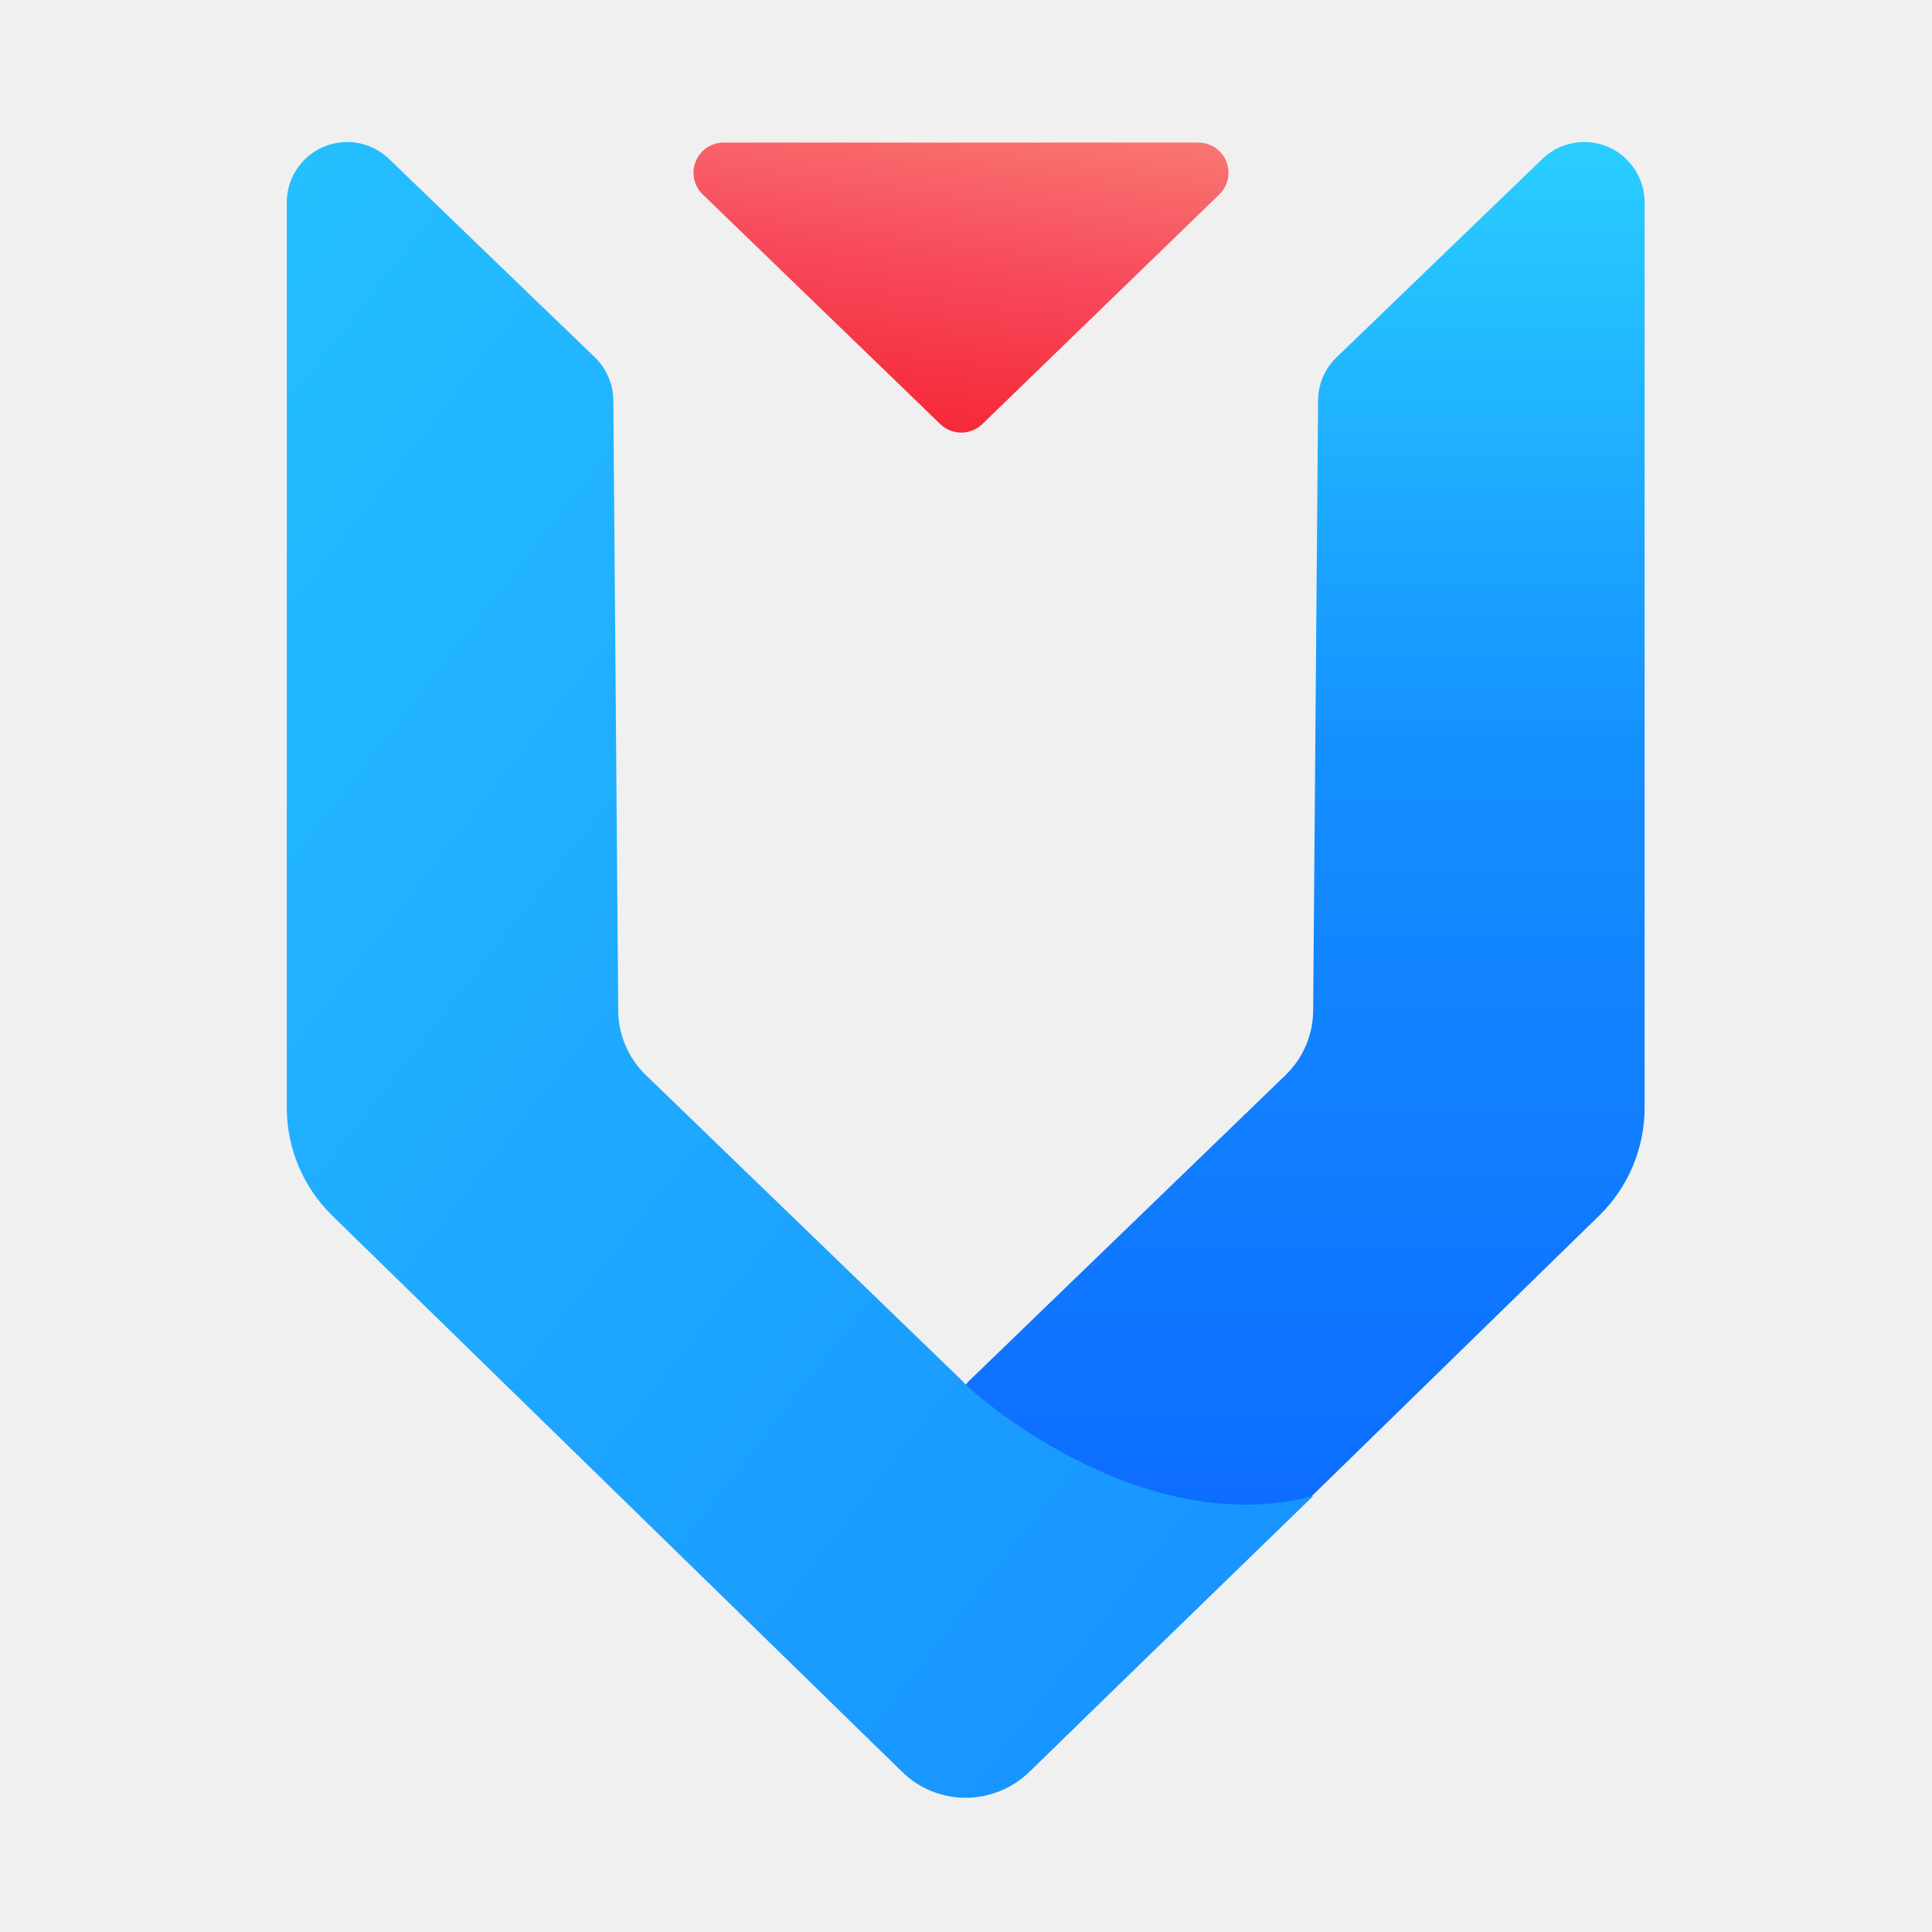
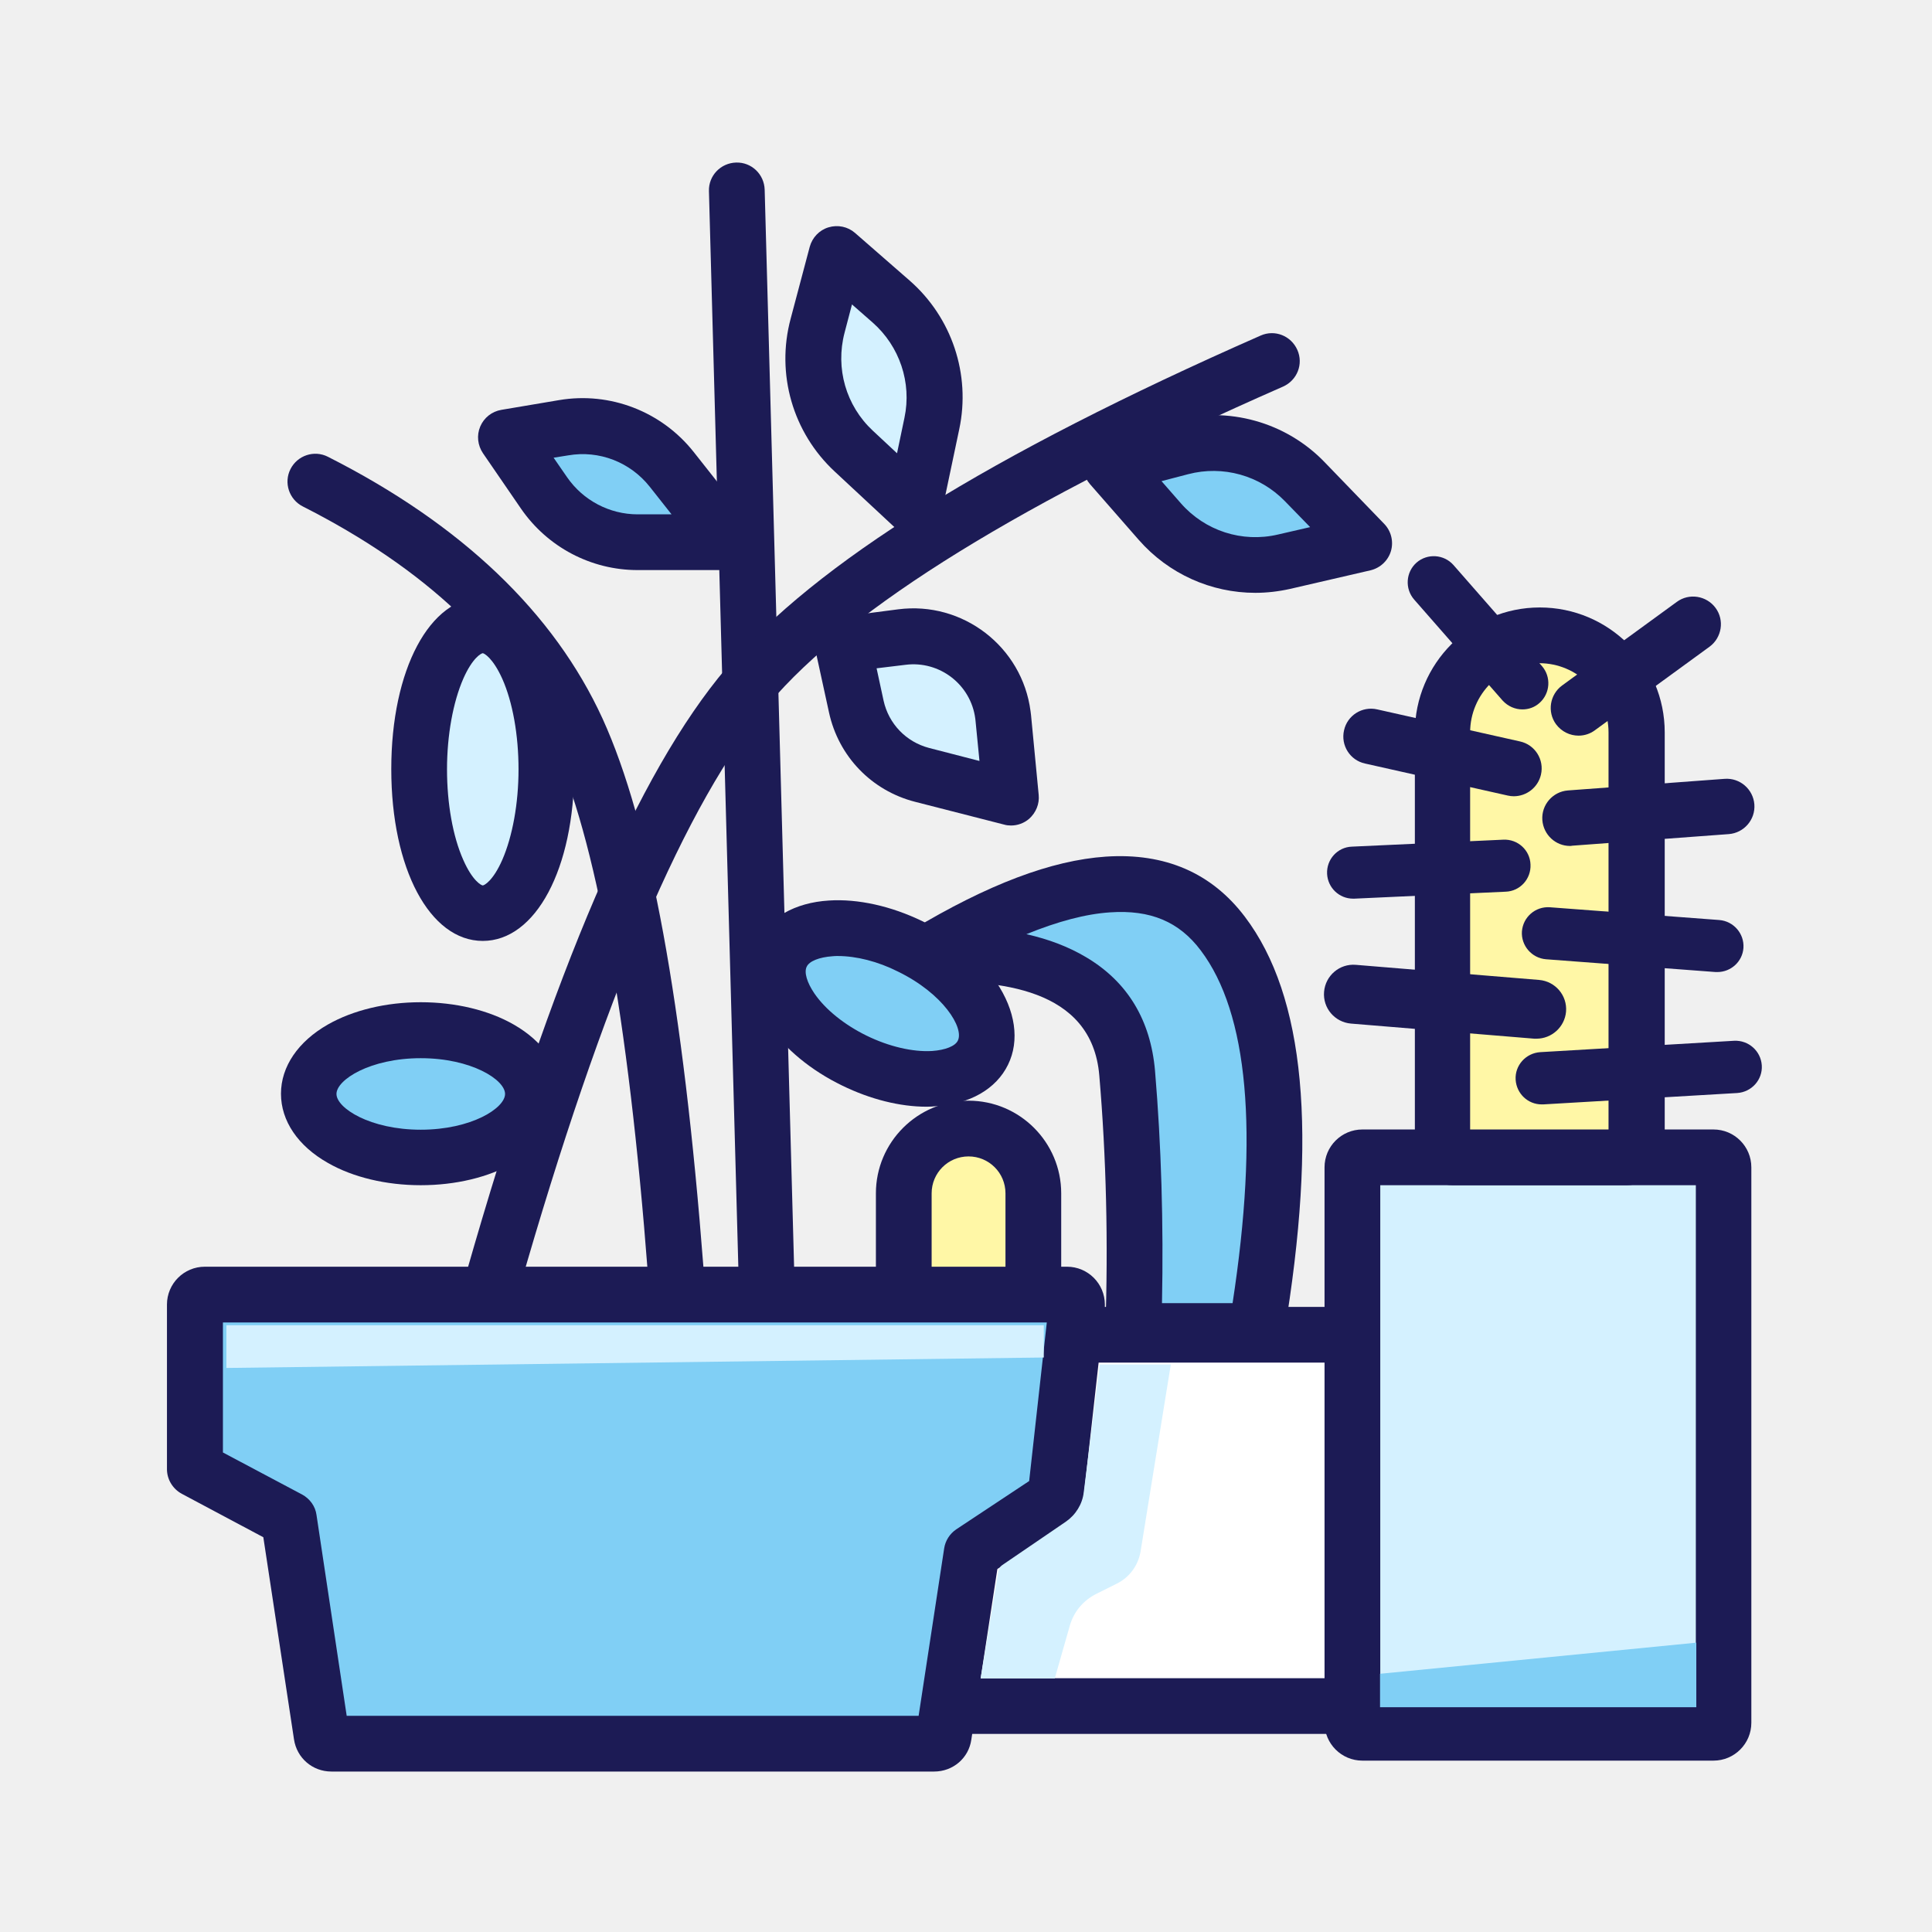
- <svg xmlns="http://www.w3.org/2000/svg" viewBox="0 0 128 128" version="1.1">
+ <svg xmlns="http://www.w3.org/2000/svg" t="1595236902584" class="icon" viewBox="0 0 1024 1024" version="1.1" p-id="10119" width="256" height="256">
  <defs>
-     <linearGradient x1="69.644%" y1="0%" x2="69.644%" y2="100%" id="linearGradient-1">
-       <stop stop-color="#29CDFF" offset="0%" />
-       <stop stop-color="#148EFF" offset="37.86%" />
-       <stop stop-color="#0A60FF" offset="100%" />
-     </linearGradient>
-     <linearGradient x1="-19.819%" y1="-36.793%" x2="138.579%" y2="157.638%" id="linearGradient-2">
-       <stop stop-color="#29CDFF" offset="0%" />
-       <stop stop-color="#0F78FF" offset="100%" />
-     </linearGradient>
-     <linearGradient x1="68.128%" y1="-35.691%" x2="30.44%" y2="114.943%" id="linearGradient-3">
-       <stop stop-color="#FA8E7D" offset="0%" />
-       <stop stop-color="#F74A5C" offset="51.264%" />
-       <stop stop-color="#F51D2C" offset="100%" />
-     </linearGradient>
+     <style type="text/css" />
  </defs>
-   <g id="Vue" stroke="none" stroke-width="1" fill="none" fill-rule="evenodd">
-     <g id="Group" transform="translate(19, 9)">
-       <path d="M89.96,90.48 C78.58,93.48 68.33,83.36 67.62,82.48 L46.66,62.229 C45.502,61.11 44.843,59.573 44.83,57.963 L44.504,17.521 C44.495,16.446 44.054,15.42 43.28,14.673 L29.646,1.532 C28.055,-0.002 25.523,0.045 23.99,1.635 C23.272,2.381 22.87,3.376 22.87,4.411 L22.87,64.386 C22.87,67.081 23.957,69.661 25.885,71.543 L63.6,108.352 C65.947,110.642 69.696,110.625 72.021,108.313" id="Path-Copy" fill="url(#linearGradient-1)" fill-rule="nonzero" transform="translate(56.415, 54.83116) scale(-1, 1) translate(-56.415, -54.83116) " />
-       <path d="M68,90.116 C56.62,93.116 45.46,83.36 44.75,82.48 L23.79,62.229 C22.632,61.11 21.973,59.573 21.96,57.963 L21.634,17.521 C21.625,16.446 21.184,15.42 20.41,14.673 L6.776,1.532 C5.185,-0.002 2.653,0.045 1.12,1.635 C0.402,2.381 3.90211878e-13,3.376 3.90798505e-13,4.411 L3.94351218e-13,64.386 C3.94681177e-13,67.081 1.087,69.661 3.015,71.543 L40.781,108.401 C43.107,110.671 46.818,110.677 49.15,108.413" id="Path" fill="url(#linearGradient-2)" fill-rule="nonzero" />
-       <path d="M43.298,19.099 L27.557,3.882 C26.762,3.115 26.741,1.849 27.509,1.054 C27.885,0.665 28.404,0.444 28.947,0.444 L60.393,0.444 C61.497,0.444 62.393,1.34 62.393,2.444 C62.393,2.986 62.173,3.504 61.784,3.881 L46.08,19.098 C45.305,19.848 44.074,19.849 43.298,19.099 Z" id="Path" fill="url(#linearGradient-3)" />
-     </g>
-   </g>
+   <path d="M547.692 712.615v-80.123c0-18.954-15.385-34.338-34.338-34.338-18.954 0-34.338 15.385-34.338 34.338V712.615" fill="#FFF7A6" p-id="10120" />
+   <path d="M547.692 727.385c-8.123 0-14.769-6.646-14.769-14.769v-80.123c0-10.831-8.738-19.569-19.569-19.569s-19.569 8.738-19.569 19.569V712.615c0 8.123-6.646 14.769-14.769 14.769s-14.769-6.646-14.769-14.769v-80.123c0-27.077 22.031-49.108 49.108-49.108s49.108 22.031 49.108 49.108V712.615c0 8.123-6.646 14.769-14.769 14.769z" fill="#1C1B55" p-id="10121" />
+   <path d="M342.646 707.446h381.169c2.954 0 5.292 2.338 5.292 5.292v186.215c0 2.954-2.338 5.292-5.292 5.292H342.646c-2.954 0-5.292-2.338-5.292-5.292V712.738c0-2.954 2.462-5.292 5.292-5.292z" fill="#FFFFFF" p-id="10122" />
+   <path d="M723.815 919.015H342.646c-11.077 0-20.062-8.985-20.062-20.062V712.738c0-11.077 8.985-20.062 20.062-20.062h381.169c11.077 0 20.062 8.985 20.062 20.062v186.215c0 11.077-8.985 20.062-20.062 20.062z m-371.692-29.538h362.215V722.215H352.123v167.262z" fill="#1C1B55" p-id="10123" />
+   <path d="M108.677 686.154h456.862c2.954 0 5.292 2.338 5.292 5.292v0.615l-11.323 101.415-44.431 29.415-14.769 96.738c-0.369 2.585-2.585 4.554-5.292 4.554H175.631c-2.585 0-4.923-1.969-5.292-4.554l-17.354-114.585L103.385 778.708v-87.262c0-2.954 2.338-5.292 5.292-5.292z" fill="#80CFF5" p-id="10124" />
+   <path d="M495.138 938.954H175.631c-9.969 0-18.338-7.138-19.815-17.108l-16.246-107.077-43.2-23.015c-4.8-2.585-7.877-7.631-7.877-13.046v-87.262c0-11.077 8.985-20.062 20.062-20.062h456.985c11.077 0 20.062 8.985 20.062 20.062 0 0.738 0 1.477-0.123 2.215l-11.323 101.415c-0.492 4.308-2.831 8.246-6.523 10.708l-39.015 25.846-13.785 90.338c-1.354 9.846-9.723 16.985-19.692 16.985z m-311.385-29.538h303.138l13.538-88.738c0.615-4.062 2.954-7.754 6.4-10.092l38.646-25.6 9.354-84.062H118.154v68.923l41.969 22.277c4.062 2.215 7.015 6.154 7.631 10.831l16 106.462z m381.908-208.492z" fill="#1C1B55" p-id="10125" />
+   <path d="M722.092 613.415h186.092c2.954 0 5.292 2.338 5.292 5.292v294.4c0 2.954-2.338 5.292-5.292 5.292H722.092c-2.954 0-5.292-2.338-5.292-5.292V618.708c0-2.954 2.338-5.292 5.292-5.292z" fill="#D4F1FF" p-id="10126" />
+   <path d="M908.185 933.169H722.092c-11.077 0-20.062-8.985-20.062-20.062V618.708c0-11.077 8.985-20.062 20.062-20.062h186.092c11.077 0 20.062 8.985 20.062 20.062v294.4c0 11.077-8.985 20.062-20.062 20.062z m-176.615-29.538h167.262V628.185H731.569v275.446z m176.615-275.446z" fill="#1C1B55" p-id="10127" />
+   <path d="M816 336.738c28.431 0 51.446 23.015 51.446 51.446v219.938c0 2.954-2.338 5.292-5.292 5.292h-92.185c-2.954 0-5.292-2.338-5.292-5.292V388.185c-0.123-28.431 23.015-51.446 51.323-51.446z" fill="#FFF7A6" p-id="10128" />
+   <path d="M862.154 628.185h-92.185c-11.077 0-20.062-8.985-20.062-20.062V388.185c0-36.431 29.662-66.215 66.215-66.215s66.215 29.662 66.215 66.215v219.938c-0.123 11.077-9.108 20.062-20.185 20.062z m-82.831-29.538h73.231v-210.462c0-20.185-16.492-36.677-36.677-36.677s-36.677 16.492-36.677 36.677v210.462z" fill="#1C1B55" p-id="10129" />
+   <path d="M797.538 458.708l-80.246 3.692" fill="#80CFF5" p-id="10130" />
+   <path d="M717.169 476.308c-7.385 0-13.415-5.785-13.785-13.169-0.369-7.631 5.538-14.154 13.169-14.4l80.246-3.692c7.631-0.369 14.154 5.538 14.4 13.169 0.369 7.631-5.538 14.154-13.169 14.4l-80.246 3.692h-0.615z" fill="#1C1B55" p-id="10131" />
+   <path d="M820.431 494.646l89.846 6.769" fill="#80CFF5" p-id="10132" />
+   <path d="M910.277 515.2h-0.985l-89.846-6.769c-7.631-0.615-13.292-7.262-12.8-14.769 0.615-7.631 7.138-13.292 14.769-12.8l89.846 6.769c7.631 0.615 13.292 7.262 12.8 14.769-0.492 7.262-6.646 12.8-13.785 12.8z" fill="#1C1B55" p-id="10133" />
+   <path d="M817.108 571.446l102.769-6.031" fill="#80CFF5" p-id="10134" />
+   <path d="M817.108 585.354c-7.262 0-13.292-5.662-13.785-13.046-0.492-7.631 5.415-14.154 13.046-14.646l102.769-6.031c7.631-0.369 14.154 5.415 14.646 13.046 0.492 7.631-5.415 14.154-13.046 14.646l-102.769 6.031h-0.862z" fill="#1C1B55" p-id="10135" />
+   <path d="M806.892 362.215l-46.892-53.538" fill="#80CFF5" p-id="10136" />
+   <path d="M806.892 376c-3.815 0-7.631-1.6-10.462-4.677L749.538 317.785c-5.046-5.785-4.431-14.523 1.231-19.569 5.785-5.046 14.523-4.431 19.569 1.231l46.892 53.538c5.046 5.785 4.431 14.523-1.231 19.569-2.585 2.338-5.785 3.446-9.108 3.446z" fill="#1C1B55" p-id="10137" />
+   <path d="M665.846 705.477c17.108-102.154 11.2-172.308-17.723-210.585s-81.231-34.708-157.046 10.708c67.2-1.969 102.523 19.077 106.338 63.015 3.692 44.062 4.8 89.6 3.2 136.738h65.231z" fill="#80CFF5" p-id="10138" />
+   <path d="M665.846 720.246h-65.231c-4.062 0-7.877-1.6-10.585-4.554-2.831-2.831-4.308-6.769-4.185-10.708 1.6-46.4 0.492-91.815-3.2-135.015-3.938-46.646-53.908-50.585-91.2-49.6-6.769 0.246-12.677-4.185-14.646-10.585s0.862-13.415 6.523-16.862c40.369-24.246 73.969-36.923 102.769-38.892 31.385-2.092 56.123 8.615 73.723 31.877C691.692 528 698.462 600.615 680.492 707.938c-1.231 7.015-7.385 12.308-14.646 12.308z m-49.969-29.538h37.415c13.908-90.831 8.246-153.723-16.862-186.954-11.446-15.262-26.708-21.662-48.123-20.185-12.923 0.862-27.692 4.8-44.308 11.569 12.062 2.708 22.523 6.769 31.631 12.185 22.031 13.046 34.215 33.354 36.554 60.185 3.323 39.508 4.554 80.862 3.692 123.2z" fill="#1C1B55" p-id="10139" />
+   <path d="M406.154 673.108L390.523 100.923" fill="#80CFF5" p-id="10140" />
+   <path d="M406.154 687.877c-8 0-14.523-6.4-14.769-14.4L375.754 101.292c-0.246-8.123 6.154-14.892 14.4-15.138 8.123-0.246 14.892 6.154 15.138 14.4L420.923 672.738c0.246 8.123-6.154 14.892-14.4 15.138h-0.369z" fill="#1C1B55" p-id="10141" />
+   <path d="M261.169 694.031c-1.354 0-2.708-0.246-4.062-0.615-7.877-2.215-12.431-10.462-10.092-18.215 45.908-160.738 91.077-265.723 137.969-321.108 47.015-55.508 139.692-113.108 283.2-176.246 7.508-3.323 16.123 0.123 19.446 7.631 3.323 7.508-0.123 16.123-7.631 19.446-137.477 60.308-229.169 116.923-272.615 168.246-43.569 51.446-88 155.815-132.185 310.154-1.723 6.4-7.631 10.708-14.031 10.708z" fill="#1C1B55" p-id="10142" />
+   <path d="M358.154 688.615c-7.631 0-14.154-5.908-14.769-13.662-10.338-135.508-27.446-230.4-50.954-281.846-22.646-49.846-67.077-91.815-131.938-124.677-7.262-3.692-10.215-12.554-6.523-19.815 3.692-7.262 12.554-10.215 19.815-6.523 71.015 35.938 119.877 82.708 145.6 138.831 25.231 55.385 42.708 150.892 53.538 291.815a14.769 14.769 0 0 1-13.662 15.877h-1.108z" fill="#1C1B55" p-id="10143" />
+   <path d="M386.462 287.385l-30.523-38.646c-13.662-17.231-35.569-25.723-57.231-22.031l-30.646 5.169 20.308 29.415c11.2 16.369 29.785 26.092 49.6 26.092H386.462z" fill="#80CFF5" p-id="10144" />
+   <path d="M386.462 302.154h-48.492c-24.738 0-47.754-12.185-61.785-32.492L256 240.246c-2.831-4.185-3.446-9.477-1.477-14.154s6.154-8 11.2-8.862l30.646-5.169c26.954-4.554 54.277 6.031 71.262 27.446l30.523 38.646c3.569 4.431 4.185 10.462 1.723 15.631-2.585 5.169-7.754 8.369-13.415 8.369z m-93.046-59.569l7.138 10.338c8.492 12.308 22.523 19.692 37.415 19.692h17.969l-11.569-14.646c-10.338-13.046-26.831-19.446-43.2-16.615l-7.754 1.231z" fill="#1C1B55" p-id="10145" />
+   <path d="M222.154 407.754a76.308 33.723 90 1 0 67.446 0 76.308 33.723 90 1 0-67.446 0Z" fill="#D4F1FF" p-id="10146" />
+   <path d="M255.877 498.708c-28.062 0-48.492-38.277-48.492-91.077s20.431-91.077 48.492-91.077 48.492 38.277 48.492 91.077-20.431 91.077-48.492 91.077z m0-152.492c-0.738 0-5.415 2.338-10.338 13.538-5.415 12.431-8.615 29.908-8.615 48s3.077 35.569 8.615 48c4.923 11.2 9.6 13.538 10.338 13.538s5.415-2.338 10.338-13.538c5.415-12.431 8.615-29.908 8.615-48s-3.077-35.569-8.615-48c-5.046-11.2-9.723-13.538-10.338-13.538z" fill="#1C1B55" p-id="10147" />
+   <path d="M163.569 579.692a59.446 33.723 0 1 0 118.892 0 59.446 33.723 0 1 0-118.892 0Z" fill="#80CFF5" p-id="10148" />
+   <path d="M223.015 628.185c-18.338 0-35.938-4.185-49.231-11.815C157.908 607.385 148.923 594.092 148.923 579.692s9.108-27.692 24.862-36.677c13.415-7.631 30.892-11.815 49.231-11.815s35.938 4.185 49.231 11.815c15.754 8.985 24.862 22.277 24.862 36.677s-9.108 27.692-24.862 36.677c-13.292 7.631-30.769 11.815-49.231 11.815z m0-67.323c-26.831 0-44.677 11.446-44.677 18.954s17.846 18.954 44.677 18.954 44.677-11.446 44.677-18.954-17.846-18.954-44.677-18.954z" fill="#1C1B55" p-id="10149" />
+   <path d="M452.881 562.146a59.446 33.723 26.002 1 0 29.569-60.619 59.446 33.723 26.002 1 0-29.569 60.619Z" fill="#80CFF5" p-id="10150" />
+   <path d="M491.2 586.585c-14.277 0-29.908-3.938-44.8-11.2-16.492-8-30.4-19.446-39.138-32.246-10.215-15.015-12.554-31.015-6.277-43.815 6.277-12.923 20.308-20.923 38.4-22.031 15.385-0.985 32.985 2.954 49.477 10.954 16.492 8 30.4 19.446 39.138 32.246 10.215 15.015 12.554 31.015 6.277 43.815-6.277 12.923-20.308 20.923-38.4 22.031-1.477 0.123-3.077 0.246-4.677 0.246z m-47.138-79.877c-0.985 0-1.846 0-2.831 0.123-7.015 0.492-12.308 2.585-13.662 5.538-1.477 2.954 0.123 8.369 4.062 14.154 5.785 8.492 15.877 16.615 27.692 22.4 11.815 5.785 24.492 8.738 34.708 8.123 7.015-0.492 12.308-2.585 13.662-5.538 3.323-6.769-7.754-24.862-31.754-36.554-10.708-5.415-22.154-8.246-31.877-8.246z" fill="#1C1B55" p-id="10151" />
+   <path d="M723.2 287.877l-42.585 9.846c-24.246 5.662-49.6-2.585-65.969-21.292l-25.846-29.538 37.046-9.846c23.631-6.277 48.738 0.738 65.6 18.215l31.754 32.615z" fill="#80CFF5" p-id="10152" />
+   <path d="M665.354 314.215c-23.385 0-45.908-9.969-61.785-28.062l-25.846-29.538c-3.323-3.815-4.554-9.108-2.954-14.031 1.477-4.923 5.415-8.615 10.338-9.969l37.046-9.846c28.677-7.631 59.446 0.862 80 22.277l31.508 32.615c3.692 3.815 5.046 9.354 3.569 14.4s-5.662 8.985-10.831 10.215l-42.585 9.846c-6.031 1.354-12.308 2.092-18.462 2.092z m-49.723-59.2l10.215 11.692c12.8 14.646 32.492 21.046 51.446 16.615l17.108-3.938-13.415-13.785a52.796 52.796 0 0 0-51.2-14.277l-14.154 3.692z" fill="#1C1B55" p-id="10153" />
+   <path d="M446.769 341.662l31.262-4.062c26.215-3.446 50.215 15.138 53.662 41.354 0.123 0.492 0.123 0.985 0.123 1.477l4.062 42.338-47.138-12.062c-17.6-4.431-31.015-18.462-34.954-36.185l-7.015-32.862z" fill="#D4F1FF" p-id="10154" />
+   <path d="M535.877 437.538c-1.231 0-2.462-0.123-3.692-0.492l-47.138-12.062c-23.138-5.908-40.615-24.123-45.662-47.385l-7.138-32.738c-0.862-4.062 0-8.246 2.338-11.692s6.031-5.662 10.215-6.154l31.262-4.062c34.215-4.431 65.723 19.815 70.154 54.031 0.123 0.615 0.123 1.354 0.246 1.969l4.062 42.338c0.492 4.8-1.477 9.477-5.046 12.677-2.708 2.338-6.154 3.569-9.6 3.569z m-71.262-83.323l3.692 17.108c2.708 12.308 11.938 21.908 24.123 25.108l26.708 6.892-2.092-21.292c0-0.369-0.123-0.738-0.123-1.108-2.338-18.092-18.954-30.892-37.046-28.554l-15.262 1.846z" fill="#1C1B55" p-id="10155" />
+   <path d="M484.554 268.923l-32-29.785c-18.215-16.985-25.6-42.462-19.2-66.585l10.092-38.031 28.923 25.231c18.338 16 26.585 40.738 21.538 64.615l-9.354 44.554z" fill="#D4F1FF" p-id="10156" />
+   <path d="M484.554 283.692c-3.692 0-7.262-1.354-10.092-3.938l-32-29.785c-22.277-20.677-31.262-51.815-23.385-81.108l10.092-38.031c1.354-4.923 5.046-8.862 9.969-10.338 4.923-1.477 10.215-0.369 14.031 2.954l28.923 25.231c22.4 19.569 32.492 49.723 26.338 78.769l-9.354 44.431c-1.108 5.169-4.923 9.477-9.969 11.077-1.6 0.492-3.077 0.738-4.554 0.738z m-32.985-122.338l-3.938 15.015c-4.923 18.831 0.738 38.646 15.015 51.938l12.8 11.938 3.938-18.831c3.938-18.585-2.585-37.908-16.862-50.462l-10.954-9.6z" fill="#1C1B55" p-id="10157" />
+   <path d="M802.338 407.385l-75.692-16.985" fill="#80CFF5" p-id="10158" />
+   <path d="M802.338 422.031c-1.108 0-2.092-0.123-3.2-0.369l-75.692-16.985c-7.877-1.723-12.923-9.6-11.077-17.6 1.723-7.877 9.6-12.923 17.6-11.077l75.692 16.985c7.877 1.723 12.923 9.6 11.077 17.6-1.6 6.892-7.754 11.446-14.4 11.446z" fill="#1C1B55" p-id="10159" />
+   <path d="M832.246 433.6l83.077-6.154" fill="#80CFF5" p-id="10160" />
+   <path d="M832.123 448.369c-7.631 0-14.031-5.908-14.646-13.662-0.615-8.123 5.538-15.138 13.538-15.754l83.077-6.154c8.123-0.615 15.138 5.538 15.754 13.538 0.615 8.123-5.538 15.138-13.538 15.754l-83.077 6.154c-0.369 0.123-0.738 0.123-1.108 0.123z" fill="#1C1B55" p-id="10161" />
+   <path d="M814.4 534.892l-97.108-8" fill="#80CFF5" p-id="10162" />
+   <path d="M814.4 550.523h-1.231l-97.108-8c-8.615-0.738-15.015-8.246-14.277-16.862 0.738-8.615 8.246-15.015 16.862-14.277l97.108 8c8.615 0.738 15.015 8.246 14.277 16.862-0.738 8.123-7.631 14.277-15.631 14.277z" fill="#1C1B55" p-id="10163" />
+   <path d="M836.677 375.138l60.8-44.308" fill="#80CFF5" p-id="10164" />
+   <path d="M836.677 389.908c-4.554 0-8.985-2.092-11.938-6.031-4.8-6.523-3.323-15.754 3.2-20.554l60.8-44.308c6.523-4.8 15.754-3.323 20.554 3.2 4.8 6.523 3.323 15.754-3.2 20.554l-60.8 44.308c-2.462 1.846-5.538 2.831-8.615 2.831z" fill="#1C1B55" p-id="10165" />
+   <path d="M120 725.046l433.231-5.538v-17.108h-433.231z" fill="#D4F1FF" p-id="10166" />
+   <path d="M731.446 887.138l167.631-16.492v34.215H731.446z" fill="#80CFF5" p-id="10167" />
+   <path d="M559.015 889.723l8-28.062c2.092-7.385 7.138-13.415 14.031-16.862l10.831-5.415c6.769-3.323 11.446-9.723 12.677-17.231l16-98.954h-37.662l-8.492 67.815c-0.738 6.277-4.308 11.938-9.477 15.508L531.2 829.538c-1.108 0.738-1.846 1.969-2.092 3.323l-9.354 56.738h39.262z" fill="#D4F1FF" p-id="10168" />
</svg>
